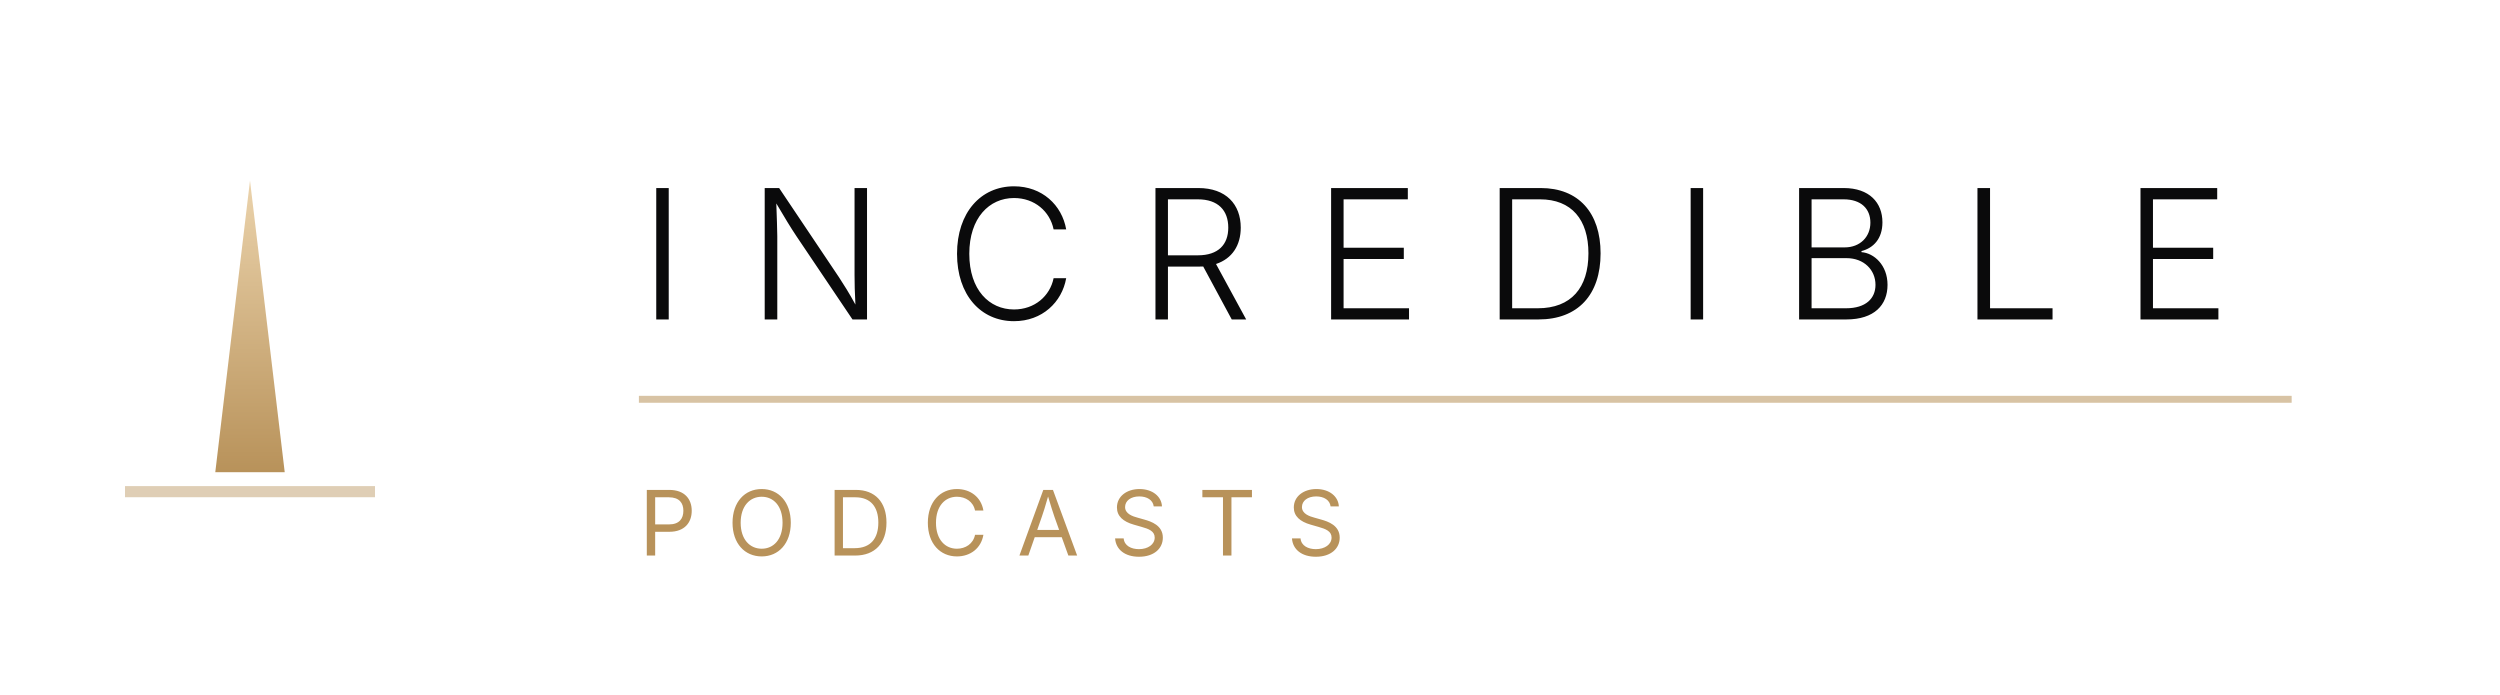
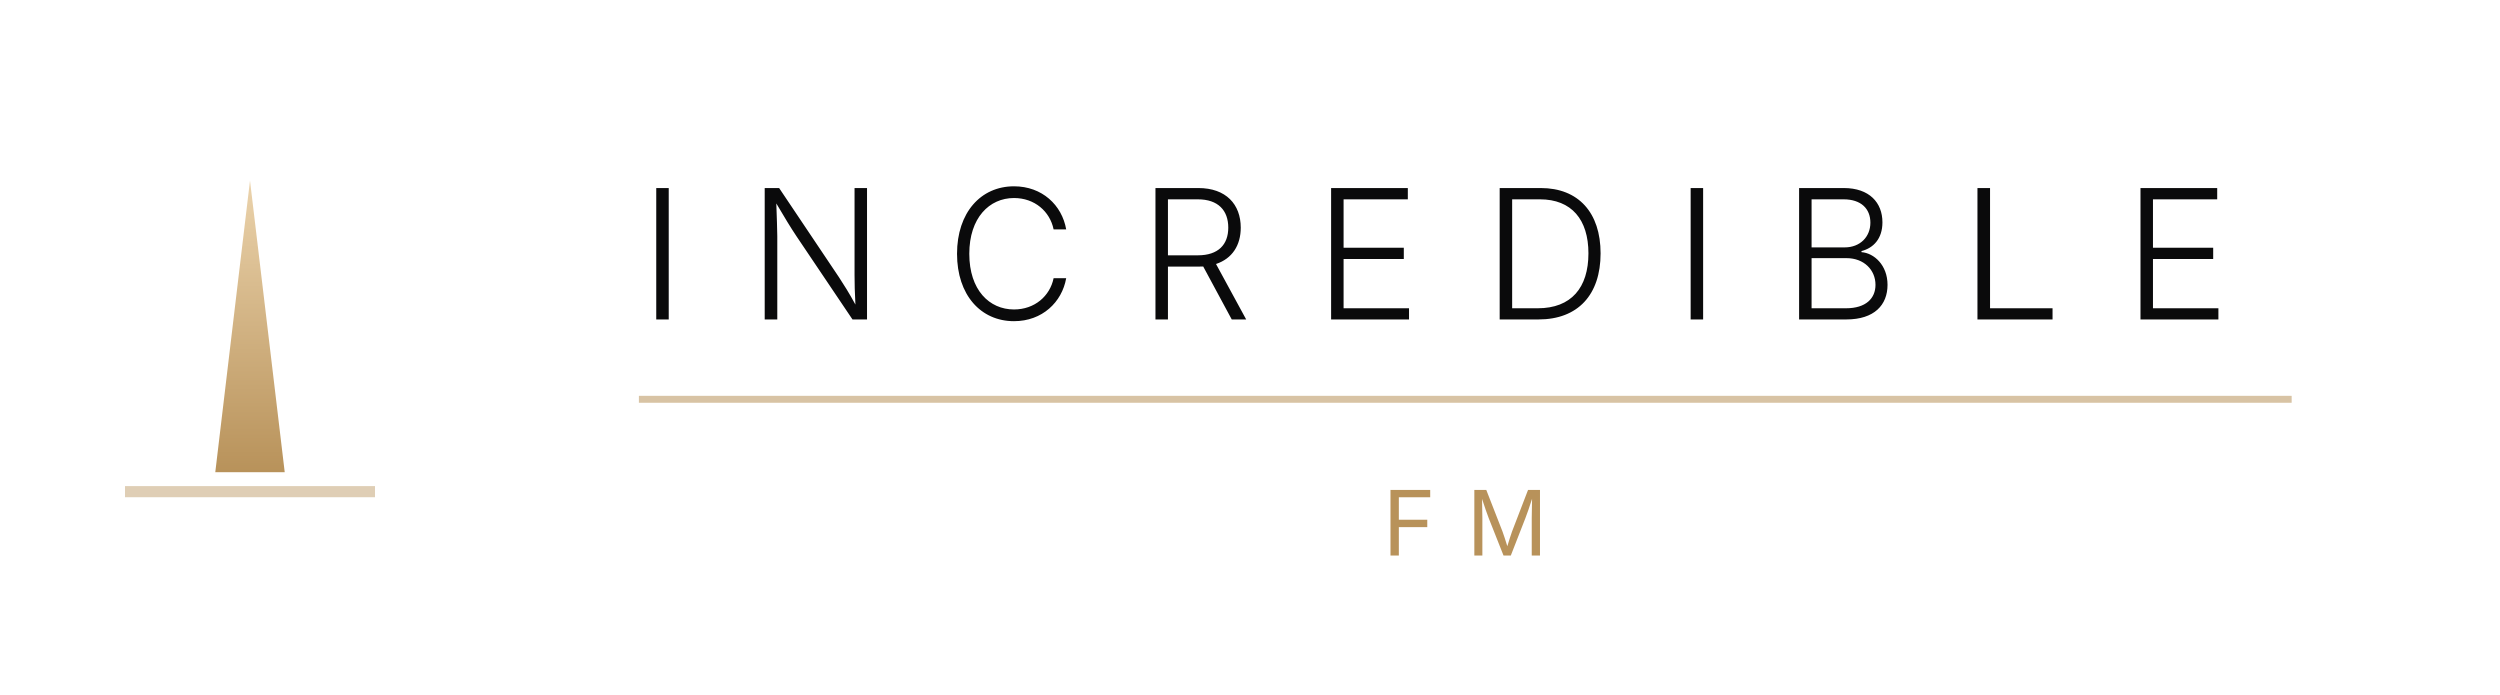
- <svg xmlns="http://www.w3.org/2000/svg" viewBox="0 0 360 100" width="360" height="100" role="img" aria-label="Incredible Podcasts">
+ <svg xmlns="http://www.w3.org/2000/svg" viewBox="0 0 360 100" width="360" height="100" role="img" aria-label="Incredible FM">
  <defs>
    <linearGradient id="incSlit" x1="0" y1="0" x2="0" y2="1">
      <stop offset="0" stop-color="#EBD3AC" />
      <stop offset="1" stop-color="#B8925A" />
    </linearGradient>
  </defs>
-   <g transform="translate(4 18) scale(1.0)">
+   <g transform="translate(4 18)">
    <path d="M32 8 L37 50 L27 50 Z" fill="url(#incSlit)" />
    <rect x="14" y="52" width="36" height="1.6" fill="#B8925A" opacity=".45" />
  </g>
  <text x="92" y="46" font-family="Inter, -apple-system, 'Helvetica Neue', Arial, sans-serif" font-size="26" font-weight="300" letter-spacing="8.8" fill="#0A0A0B">INCREDIBLE</text>
  <rect x="92" y="57" width="238" height="1" fill="#B8925A" opacity=".55" />
-   <text x="92" y="80" font-family="Inter, -apple-system, 'Helvetica Neue', Arial, sans-serif" font-size="13" font-weight="400" letter-spacing="4.4" fill="#B8925A">PODCASTS</text>
+   <text x="211" y="80" text-anchor="middle" font-family="Inter, -apple-system, 'Helvetica Neue', Arial, sans-serif" font-size="13" font-weight="400" letter-spacing="4.4" fill="#B8925A">FM</text>
</svg>
